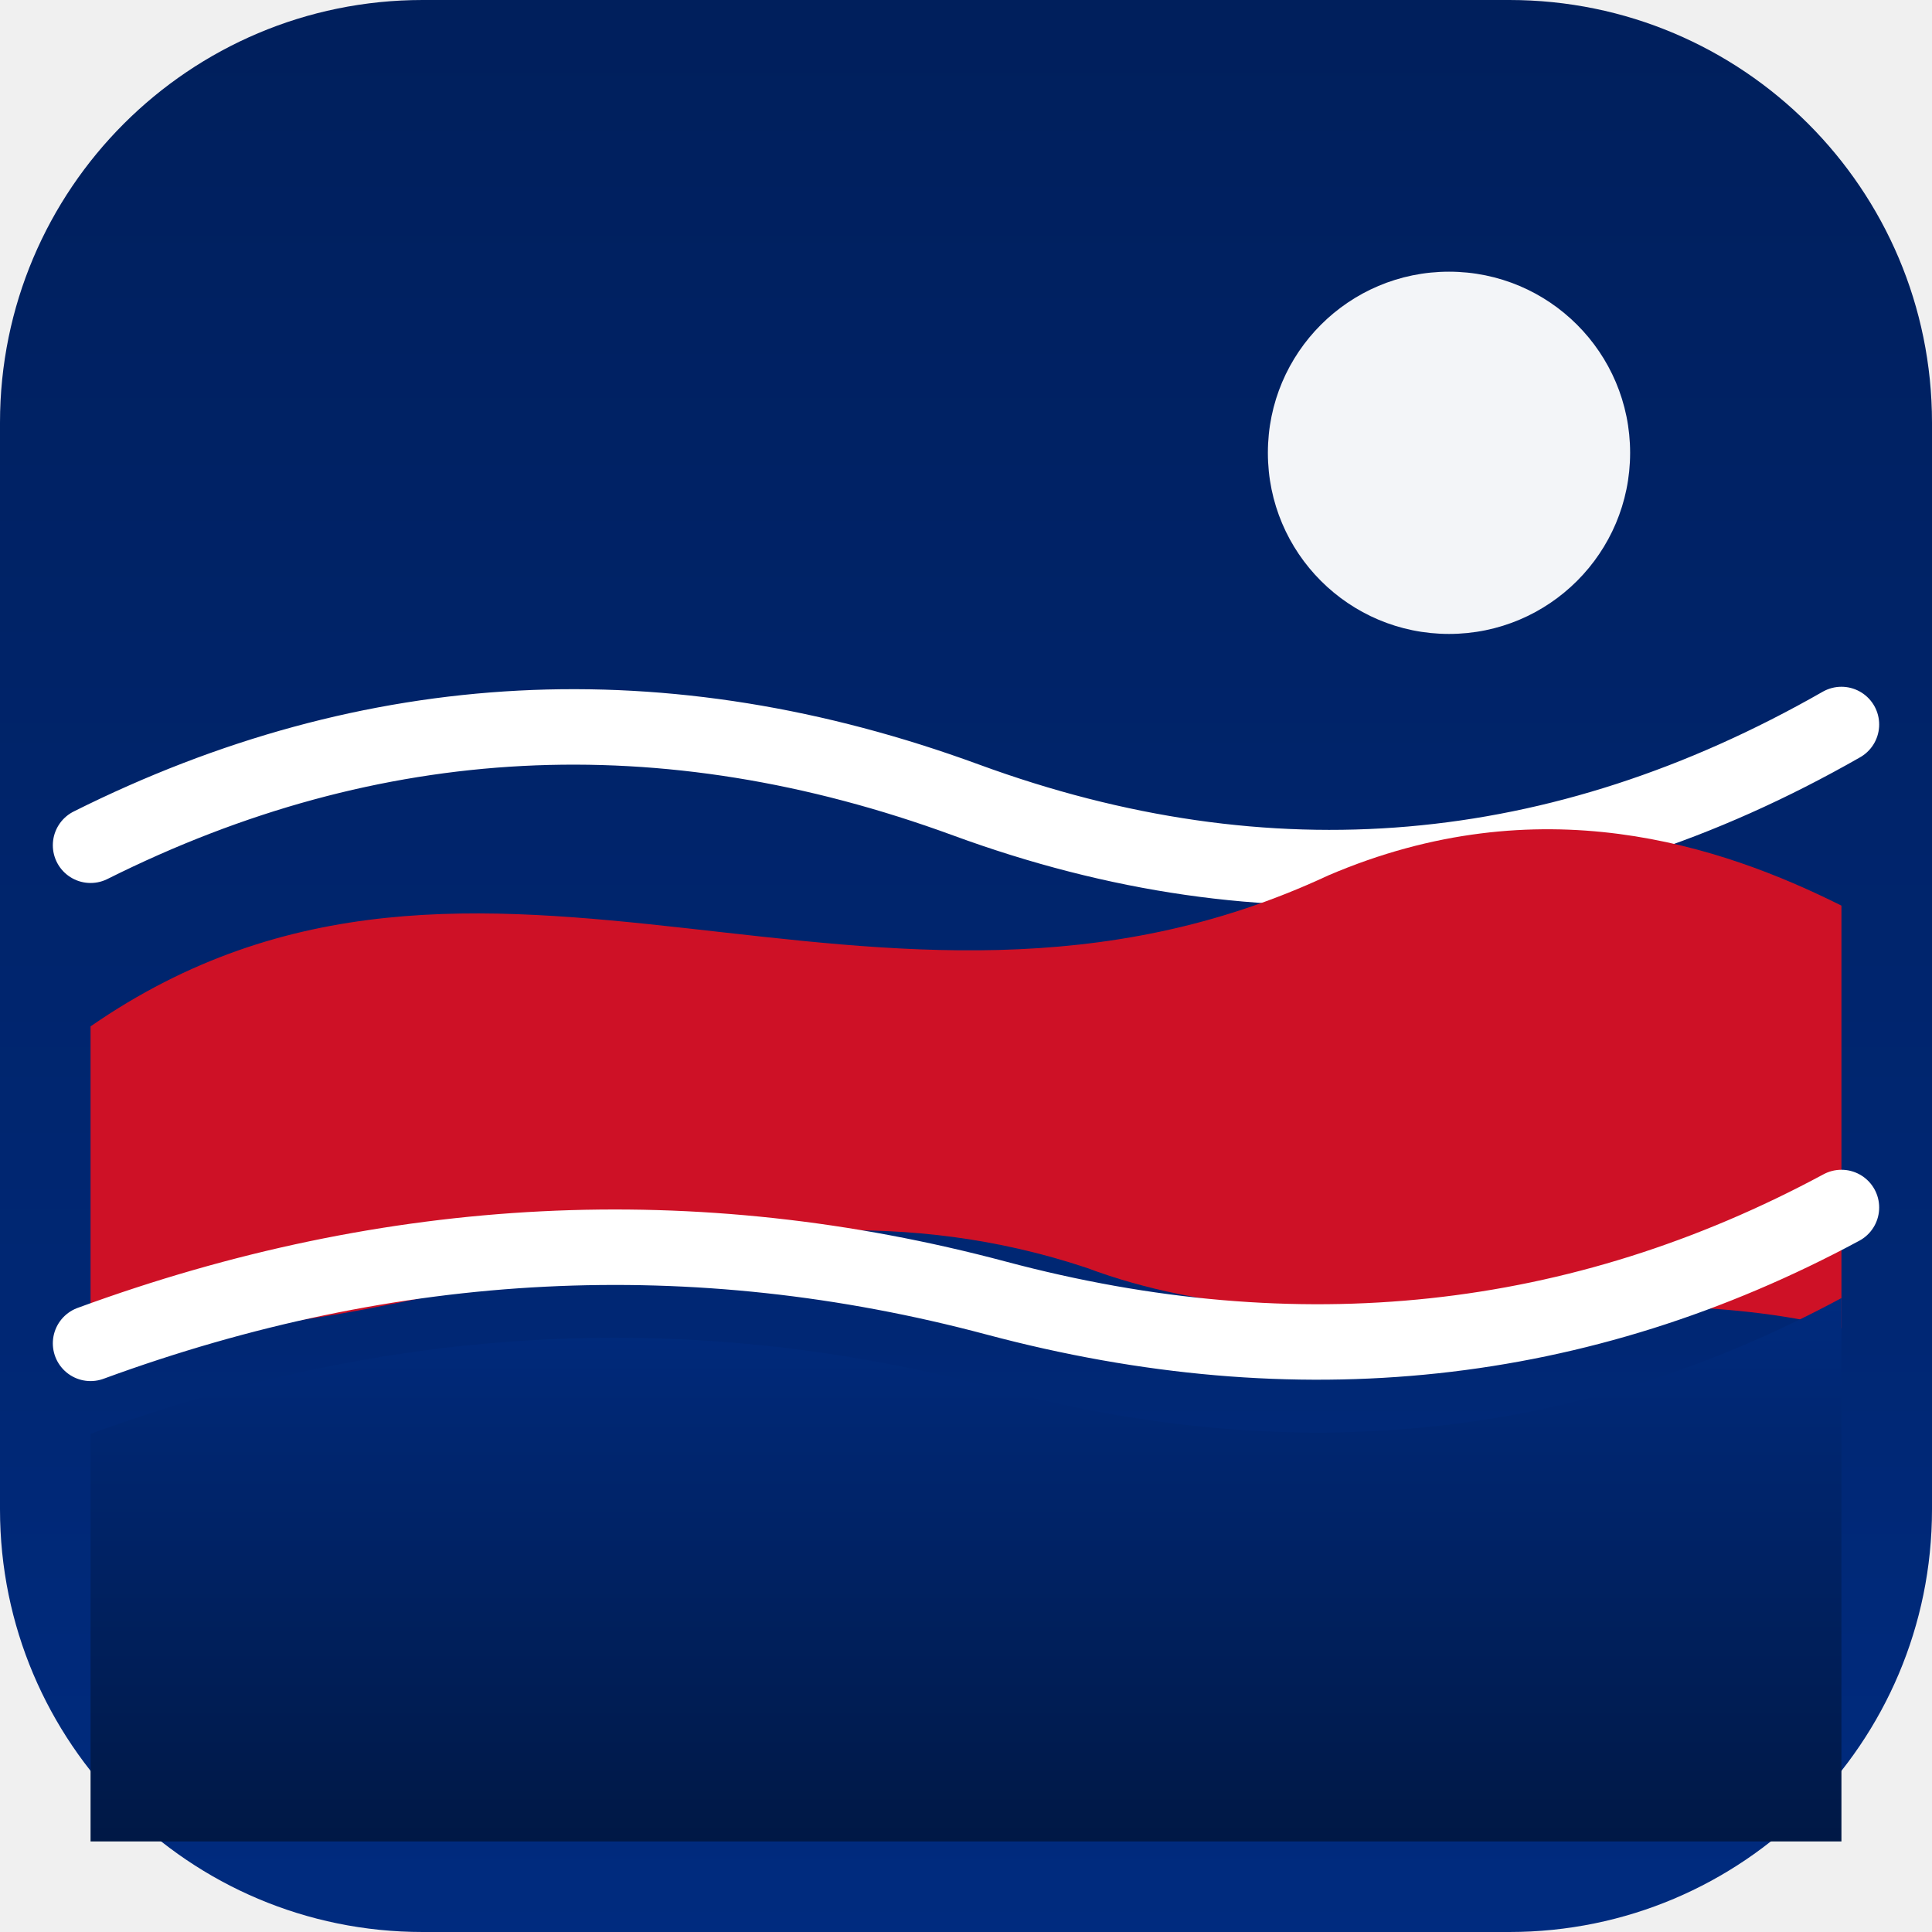
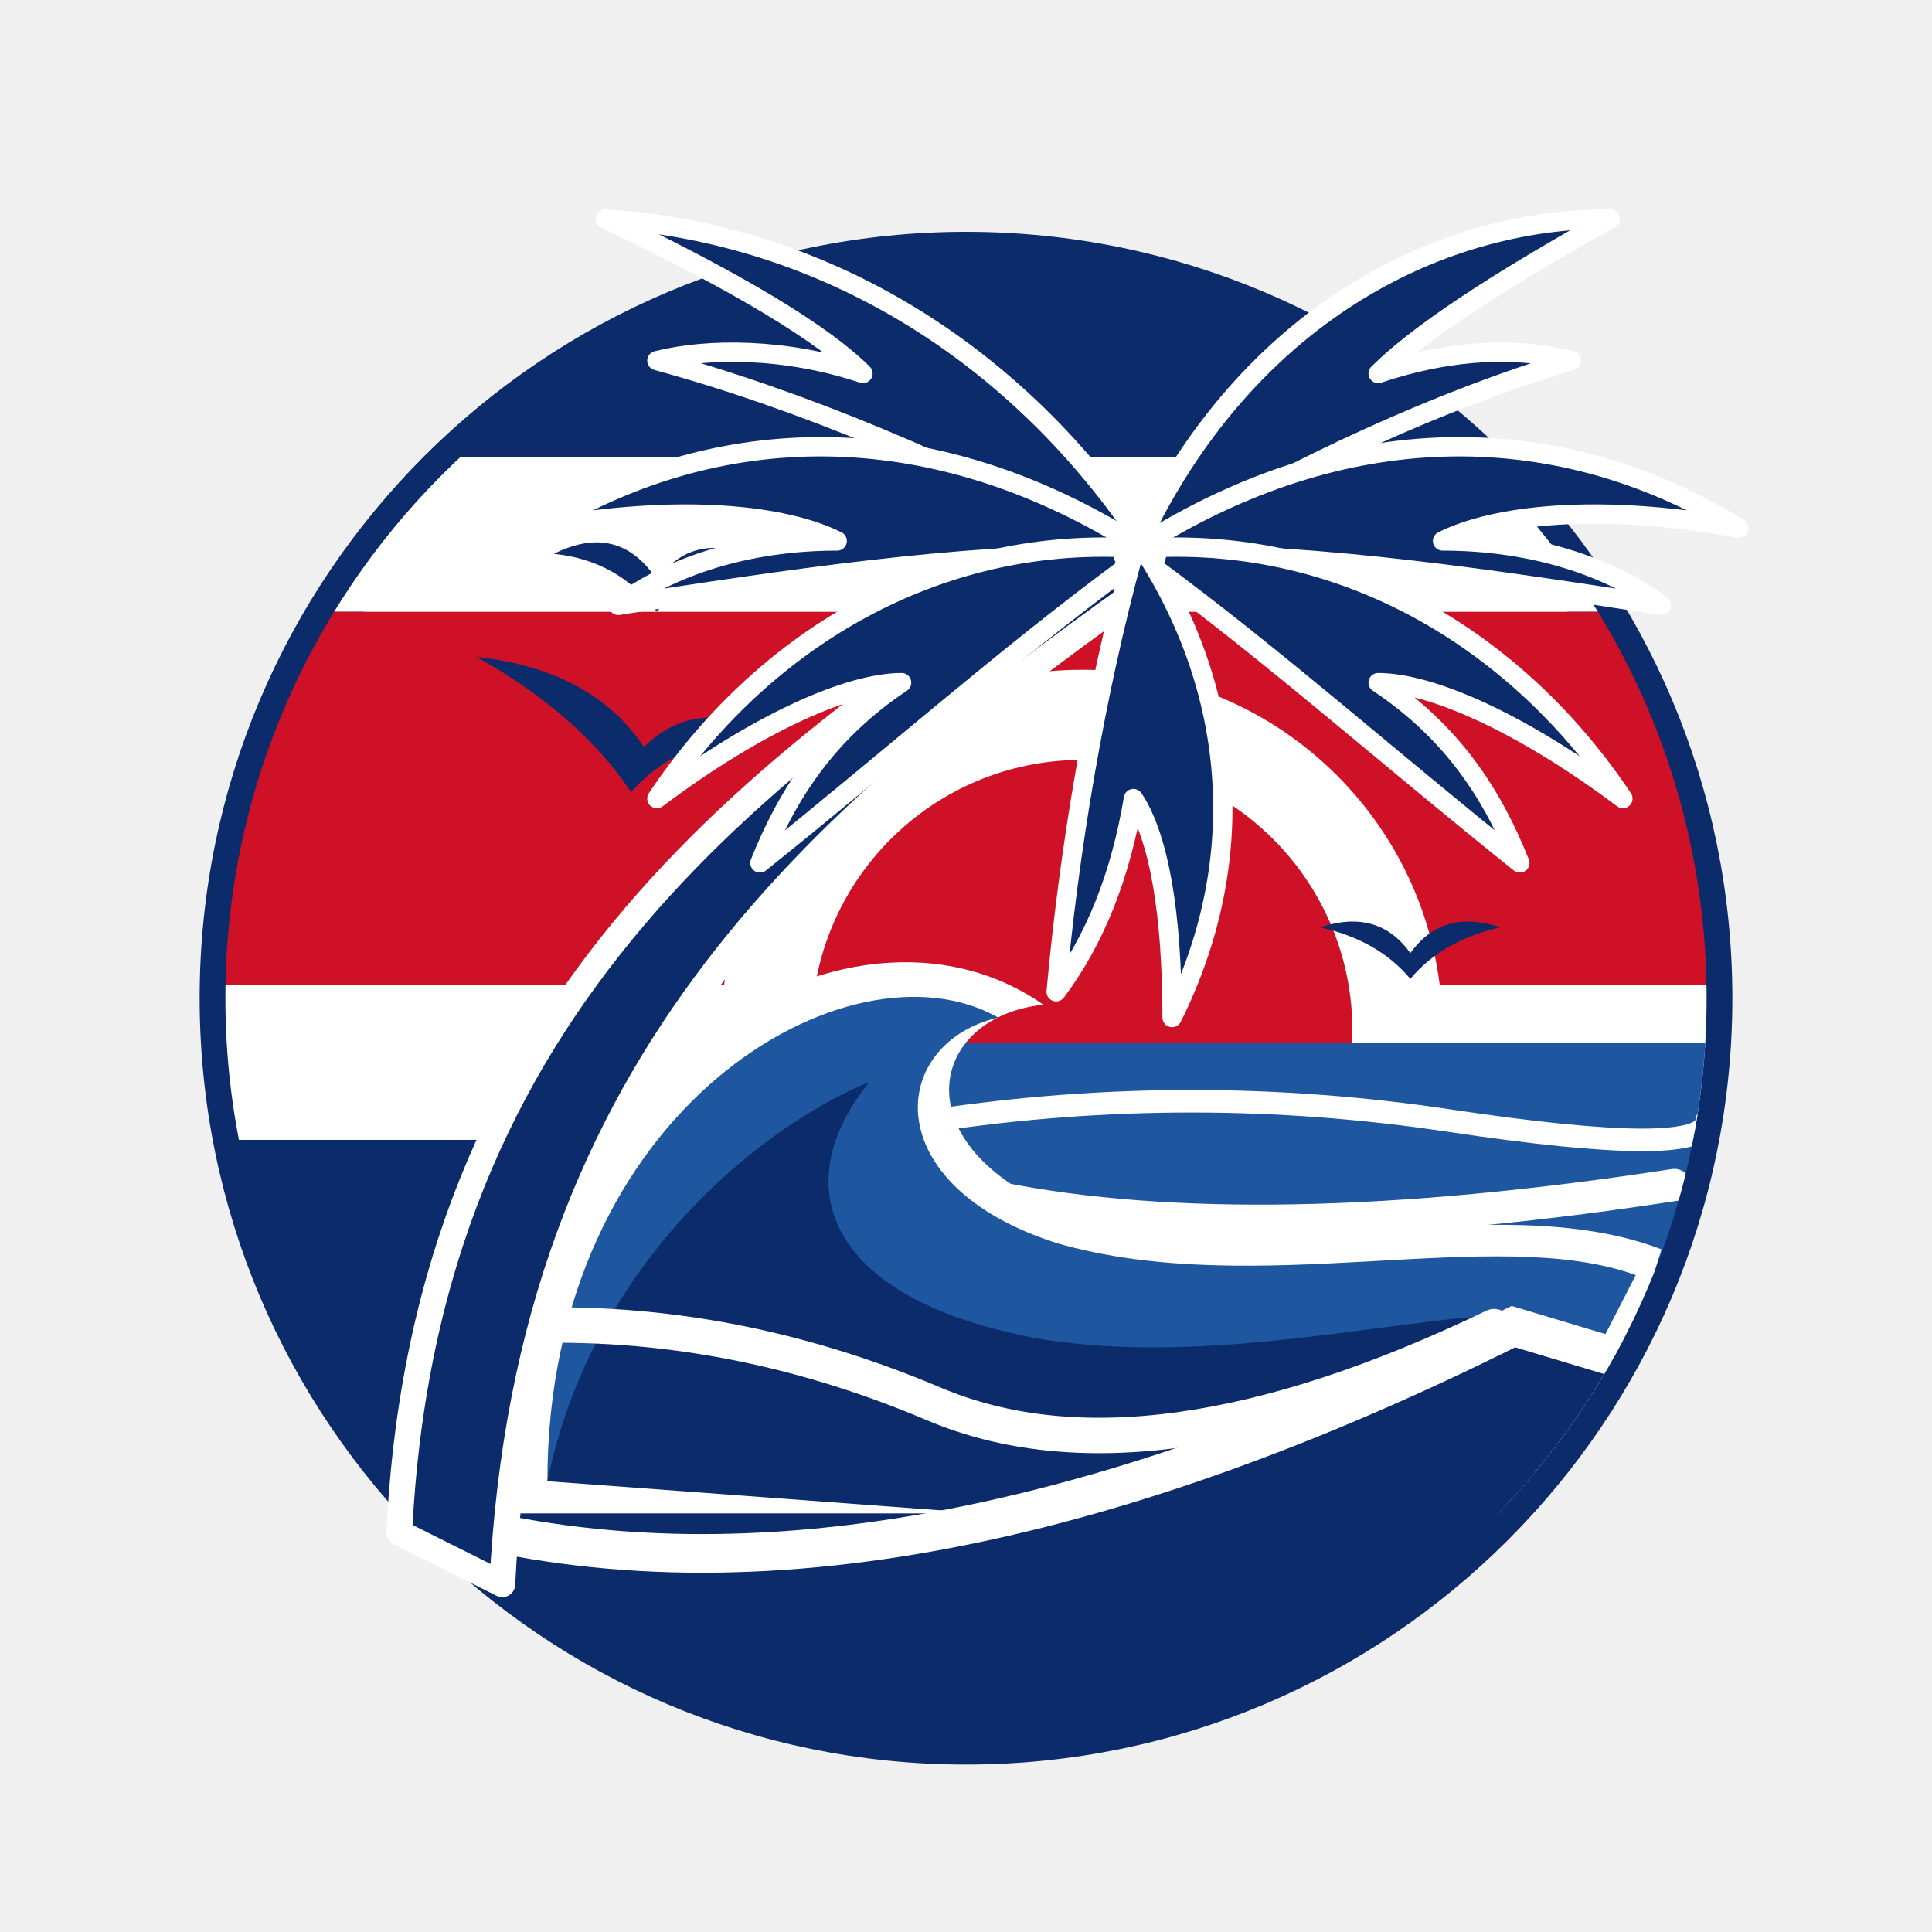
- <svg xmlns="http://www.w3.org/2000/svg" viewBox="0 0 128 128">
+ <svg xmlns="http://www.w3.org/2000/svg" viewBox="0 0 300 300" width="300" height="300" role="img" aria-label="Costa Rica Beach Logo">
  <defs>
-     <linearGradient id="crBlue" x1="0" y1="0" x2="0" y2="1">
-       <stop offset="0%" stop-color="#001f5c" />
-       <stop offset="100%" stop-color="#002b7f" />
-     </linearGradient>
-     <linearGradient id="crBlueDeep" x1="0" y1="0" x2="0" y2="1">
-       <stop offset="0%" stop-color="#002b7f" />
-       <stop offset="100%" stop-color="#001845" />
-     </linearGradient>
+     <clipPath id="emblem-clip">
+       <circle cx="150" cy="155" r="115" />
+     </clipPath>
  </defs>
-   <rect width="128" height="128" rx="28" fill="url(#crBlue)" />
-   <circle cx="96" cy="30" r="12" fill="#ffffff" opacity="0.95" />
-   <path d="M6 56 Q34 42 64 53 T122 48" fill="none" stroke="#ffffff" stroke-width="5" stroke-linecap="round" />
-   <path d="M6 68 C32 50 58 72 88 58 C102 52 114 56 122 60 L122 88 C106 84 88 90 72 84 C48 76 28 90 6 88 Z" fill="#ce1126" />
-   <path d="M6 89 Q36 78 66 86 T122 80" fill="none" stroke="#ffffff" stroke-width="5" stroke-linecap="round" />
-   <path d="M6 95 Q36 84 66 92 T122 86 L122 122 L6 122 Z" fill="url(#crBlueDeep)" />
+   <circle cx="150" cy="155" r="115" fill="#FFFFFF" stroke="#0B2B6B" stroke-width="8" />
+   <g clip-path="url(#emblem-clip)">
+     <rect x="30" y="35" width="240" height="36" fill="#0B2B6B" />
+     <rect x="30" y="71" width="240" height="24" fill="#FFFFFF" />
+     <rect x="30" y="95" width="240" height="58" fill="#CE1126" />
+     <rect x="30" y="153" width="240" height="24" fill="#FFFFFF" />
+     <rect x="30" y="177" width="240" height="95" fill="#0B2B6B" />
+     <circle cx="168" cy="160" r="56" fill="#FFFFFF" />
+     <circle cx="168" cy="160" r="42" fill="#CE1126" />
+     <path d="M 135 162 L 265 162 L 265 215 L 135 215 Z" fill="#1E56A0" />
+     <path d="M 145 174 Q 185 168, 225 174 T 265 174" fill="none" stroke="#FFFFFF" stroke-width="3.5" stroke-linecap="round" />
+     <path d="M 155 186 Q 195 194, 260 184" fill="none" stroke="#FFFFFF" stroke-width="5" stroke-linecap="round" />
+     <path d="M 78 235 C 78 165, 132 135, 162 156 C 144 158, 140 178, 165 188 C 195 198, 232 184, 258 194 L 245 235 Z" fill="#FFFFFF" />
+     <path d="M 85 230 C 85 172, 132 145, 155 158 C 138 162, 136 184, 164 193 C 195 202, 232 190, 254 198 L 235 235 Z" fill="#1E56A0" />
+     <path d="M 85 230 C 92 196, 118 175, 135 168 C 122 184, 128 202, 162 208 C 188 212, 215 205, 235 204 L 220 240 Z" fill="#0B2B6B" />
+     <path d="M 78 206 Q 112 204, 145 218 T 232 206" fill="none" stroke="#FFFFFF" stroke-width="5.5" stroke-linecap="round" />
+     <path d="M 65 235 Q 135 256, 235 206 L 265 215 L 265 275 L 55 275 Z" fill="#0B2B6B" stroke="#FFFFFF" stroke-width="6" />
+     <path d="M 86 86 Q 96 81, 102 90 Q 108 82, 118 87 Q 108 87, 102 95 Q 96 87, 86 86 Z" fill="#0B2B6B" />
+     <path d="M 74 102 Q 92 104, 100 116 Q 108 108, 120 114 Q 106 114, 98 123 Q 90 111, 74 102 Z" fill="#0B2B6B" />
+     <path d="M 205 144 Q 214 141, 219 148 Q 224 141, 233 144 Q 224 146, 219 152 Q 214 146, 205 144 Z" fill="#0B2B6B" />
+   </g>
+   <path d="M 62 238 C 66 155, 118 118, 174 82 L 182 88 C 128 126, 82 164, 78 246 Z" fill="#0B2B6B" stroke="#FFFFFF" stroke-width="4" stroke-linejoin="round" />
+   <g fill="#0B2B6B" stroke="#FFFFFF" stroke-width="3" stroke-linejoin="round">
+     <path d="M 176 82 C 155 52, 125 36, 94 34 C 115 44, 128 52, 134 58 C 122 54, 110 54, 102 56 C 124 62, 148 72, 172 85 Z" />
+     <path d="M 178 82 C 194 50, 222 34, 250 34 C 232 44, 220 52, 214 58 C 226 54, 236 54, 244 56 C 224 62, 202 72, 180 85 Z" />
+     <path d="M 174 83 C 142 64, 110 66, 84 82 C 106 78, 122 80, 130 84 C 116 84, 104 88, 96 94 C 122 90, 148 86, 174 86 Z" />
+     <path d="M 180 83 C 212 64, 244 66, 270 82 C 248 78, 232 80, 224 84 C 238 84, 250 88, 258 94 C 232 90, 206 86, 180 86 Z" />
+     <path d="M 174 85 C 144 84, 118 100, 102 124 C 118 112, 132 106, 140 106 C 128 114, 122 124, 118 134 C 138 118, 156 102, 175 88 Z" />
+     <path d="M 180 85 C 210 84, 236 100, 252 124 C 236 112, 222 106, 214 106 C 226 114, 232 124, 236 134 C 216 118, 198 102, 179 88 Z" />
+     <path d="M 178 86 C 192 108, 194 134, 182 158 C 182 142, 180 130, 176 124 C 174 136, 170 146, 164 154 C 166 132, 170 108, 176 86 Z" />
+   </g>
</svg>
